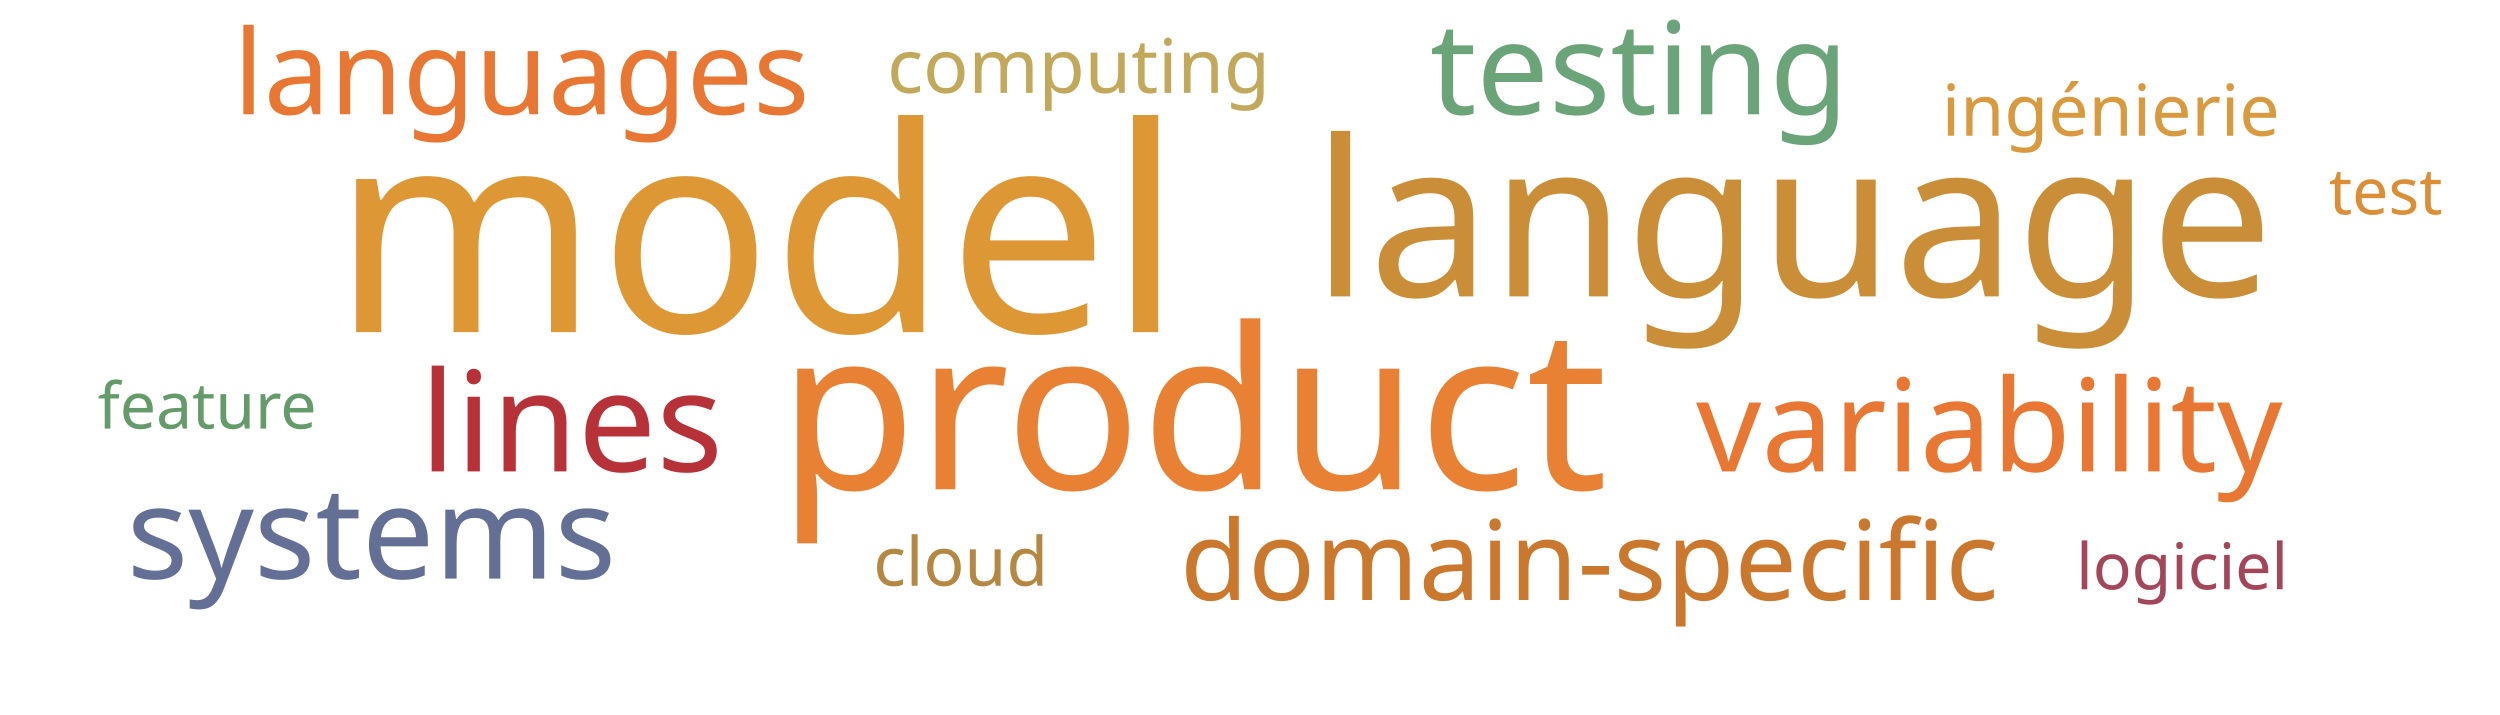
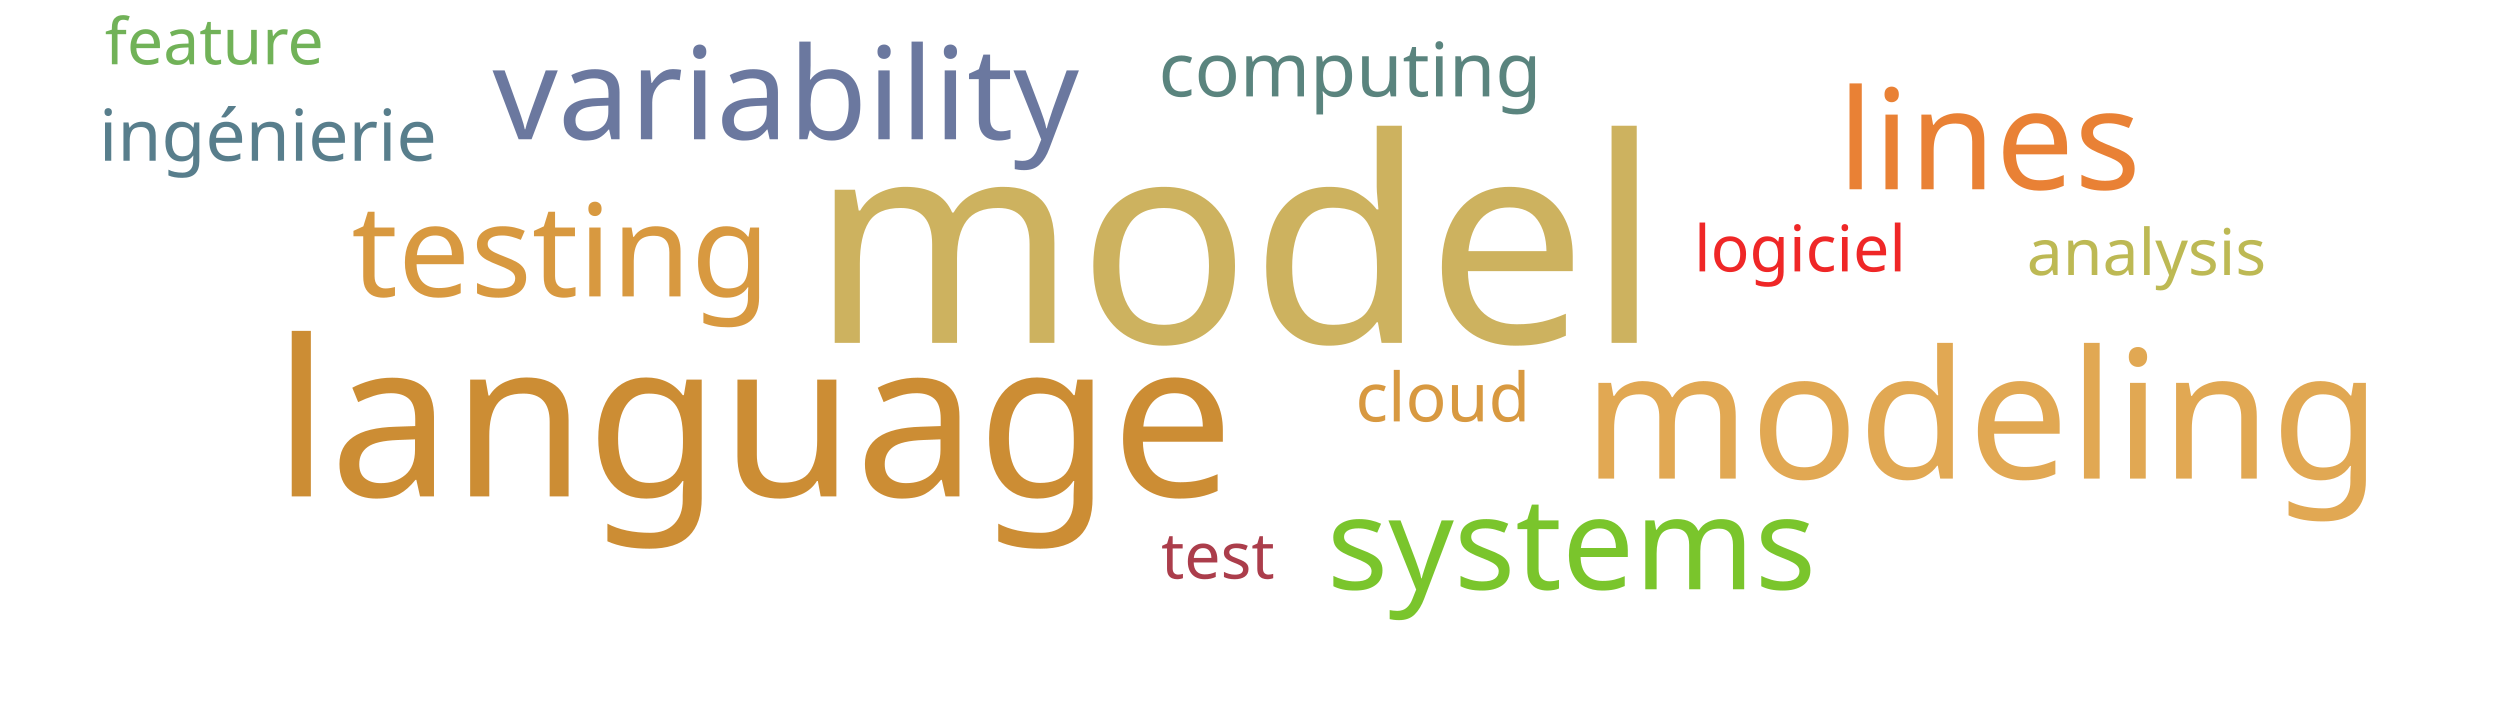
<svg xmlns="http://www.w3.org/2000/svg" width="700" height="200">
  <g transform="translate(350, 100)">
-     <text text-anchor="middle" style="font-family: Impact; font-size: 80px; fill: #dd9735" transform="translate(-138,-7)rotate(0)">model</text>
-     <text text-anchor="middle" style="font-family: Impact; font-size: 63px; fill: #e98135" transform="translate(-16,37)rotate(0)">product</text>
-     <text text-anchor="middle" style="font-family: Impact; font-size: 61px; fill: #ca8e38" transform="translate(152,-17)rotate(0)">language</text>
-     <text text-anchor="middle" style="font-family: Impact; font-size: 39px; fill: #b63138" transform="translate(-190,32)rotate(0)">lines</text>
-     <text text-anchor="middle" style="font-family: Impact; font-size: 36px; fill: #6ca47a" transform="translate(109,-68)rotate(0)">testing</text>
-     <text text-anchor="middle" style="font-family: Impact; font-size: 36px; fill: #e87733" transform="translate(207,32)rotate(0)">variability</text>
-     <text text-anchor="middle" style="font-family: Impact; font-size: 36px; fill: #636f94" transform="translate(-246,62)rotate(0)">systems</text>
-     <text text-anchor="middle" style="font-family: Impact; font-size: 33px; fill: #e87733" transform="translate(-204,-68)rotate(0)">languages</text>
-     <text text-anchor="middle" style="font-family: Impact; font-size: 31px; fill: #cb782f" transform="translate(95,68)rotate(0)">domain-specific</text>
-     <text text-anchor="middle" style="font-family: Impact; font-size: 21px; fill: #c1a85a" transform="translate(-48,-74)rotate(0)">computing</text>
-     <text text-anchor="middle" style="font-family: Impact; font-size: 20px; fill: #d8993f" transform="translate(241,-62)rotate(0)">ingénierie</text>
-     <text text-anchor="middle" style="font-family: Impact; font-size: 19px; fill: #b48742" transform="translate(-81,64)rotate(0)">cloud</text>
-     <text text-anchor="middle" style="font-family: Impact; font-size: 18px; fill: #dc8e37" transform="translate(318,-40)rotate(0)">test</text>
-     <text text-anchor="middle" style="font-family: Impact; font-size: 18px; fill: #a4465a" transform="translate(261,65)rotate(0)">logiciel</text>
-     <text text-anchor="middle" style="font-family: Impact; font-size: 18px; fill: #659b6b" transform="translate(-292,20)rotate(0)">feature</text>
+     <text text-anchor="middle" style="font-family: Impact; font-size: 80px; fill: #cdb25f" transform="translate(-4,-4)rotate(0)">model</text>
+     <text text-anchor="middle" style="font-family: Impact; font-size: 61px; fill: #cc8d34" transform="translate(-139,39)rotate(0)">language</text>
+     <text text-anchor="middle" style="font-family: Impact; font-size: 50px; fill: #e1a853" transform="translate(205,34)rotate(0)">modeling</text>
+     <text text-anchor="middle" style="font-family: Impact; font-size: 39px; fill: #e98135" transform="translate(207,-47)rotate(0)">lines</text>
+     <text text-anchor="middle" style="font-family: Impact; font-size: 36px; fill: #d89940" transform="translate(-193,-17)rotate(0)">testing</text>
+     <text text-anchor="middle" style="font-family: Impact; font-size: 36px; fill: #6b789f" transform="translate(-130,-61)rotate(0)">variability</text>
+     <text text-anchor="middle" style="font-family: Impact; font-size: 36px; fill: #7ac52c" transform="translate(90,65)rotate(0)">systems</text>
+     <text text-anchor="middle" style="font-family: Impact; font-size: 21px; fill: #5a847e" transform="translate(28,-73)rotate(0)">computing</text>
+     <text text-anchor="middle" style="font-family: Impact; font-size: 20px; fill: #587e8c" transform="translate(-275,-55)rotate(0)">ingénierie</text>
+     <text text-anchor="middle" style="font-family: Impact; font-size: 19px; fill: #d89940" transform="translate(54,18)rotate(0)">cloud</text>
+     <text text-anchor="middle" style="font-family: Impact; font-size: 18px; fill: #ab3d4b" transform="translate(-9,62)rotate(0)">test</text>
+     <text text-anchor="middle" style="font-family: Impact; font-size: 18px; fill: #ef2727" transform="translate(154,-24)rotate(0)">logiciel</text>
+     <text text-anchor="middle" style="font-family: Impact; font-size: 18px; fill: #71b258" transform="translate(-290,-82)rotate(0)">feature</text>
+     <text text-anchor="middle" style="font-family: Impact; font-size: 18px; fill: #bdb954" transform="translate(251,-23)rotate(0)">analysis</text>
  </g>
</svg>
